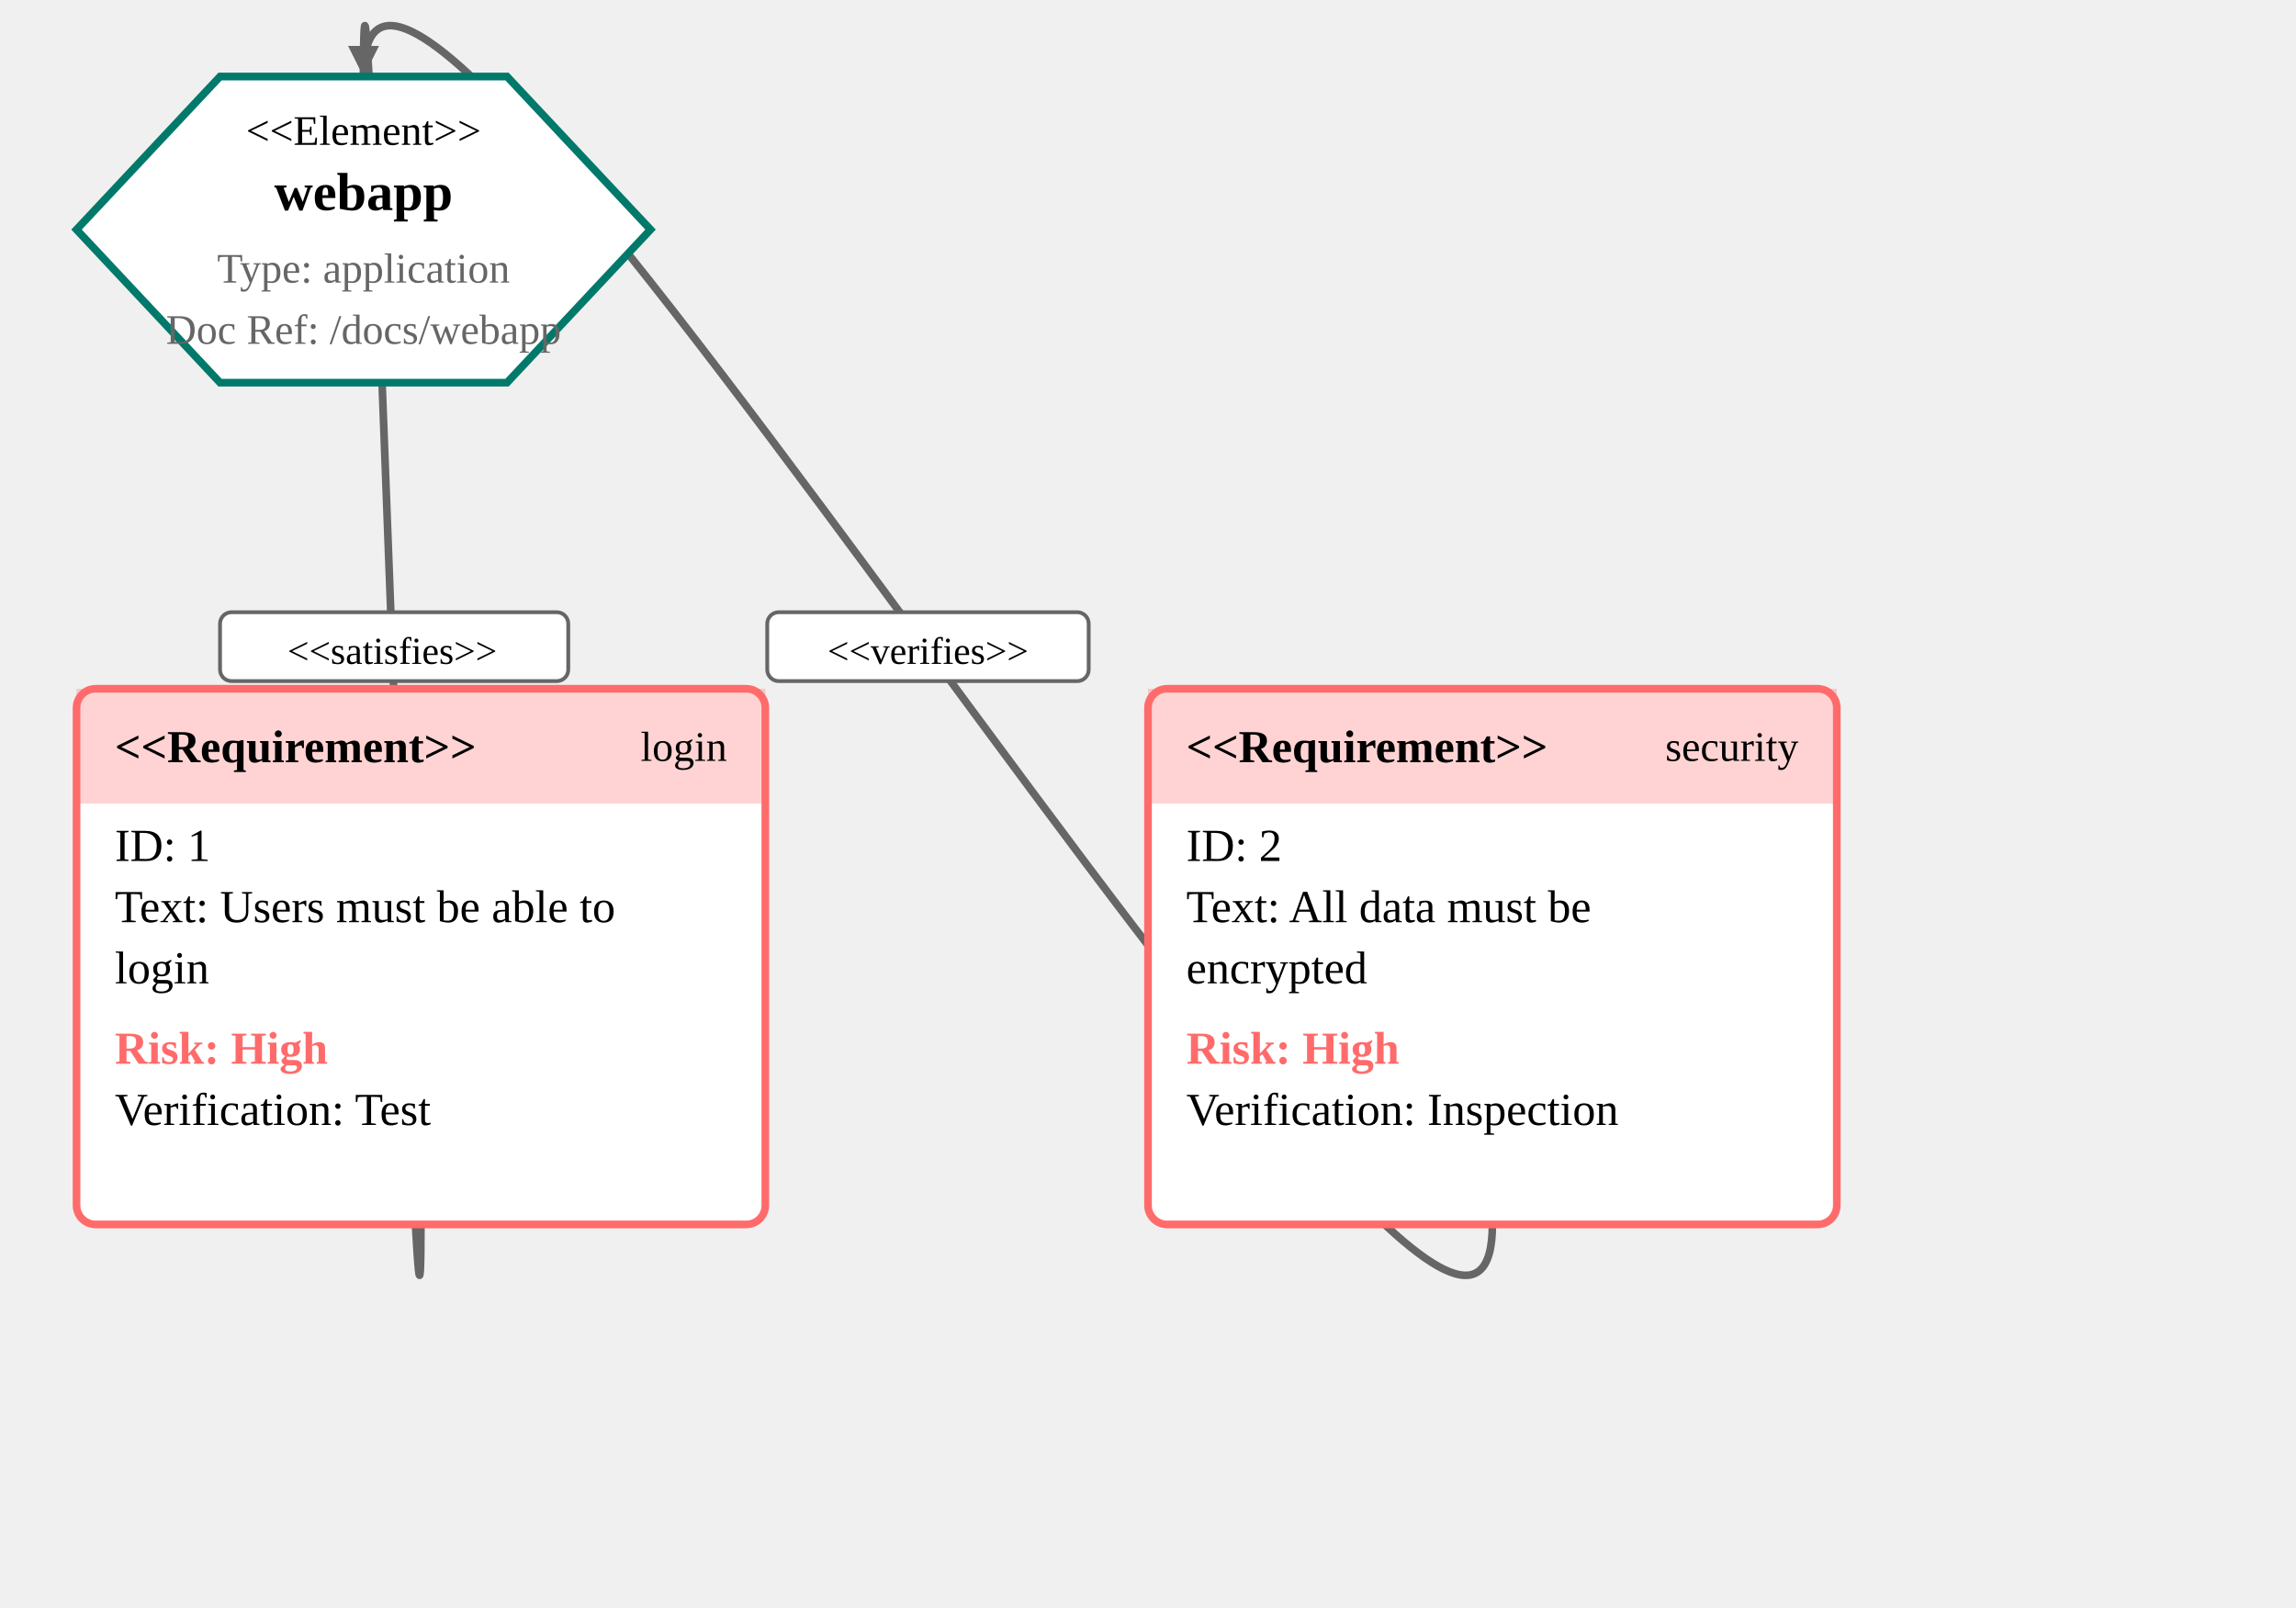
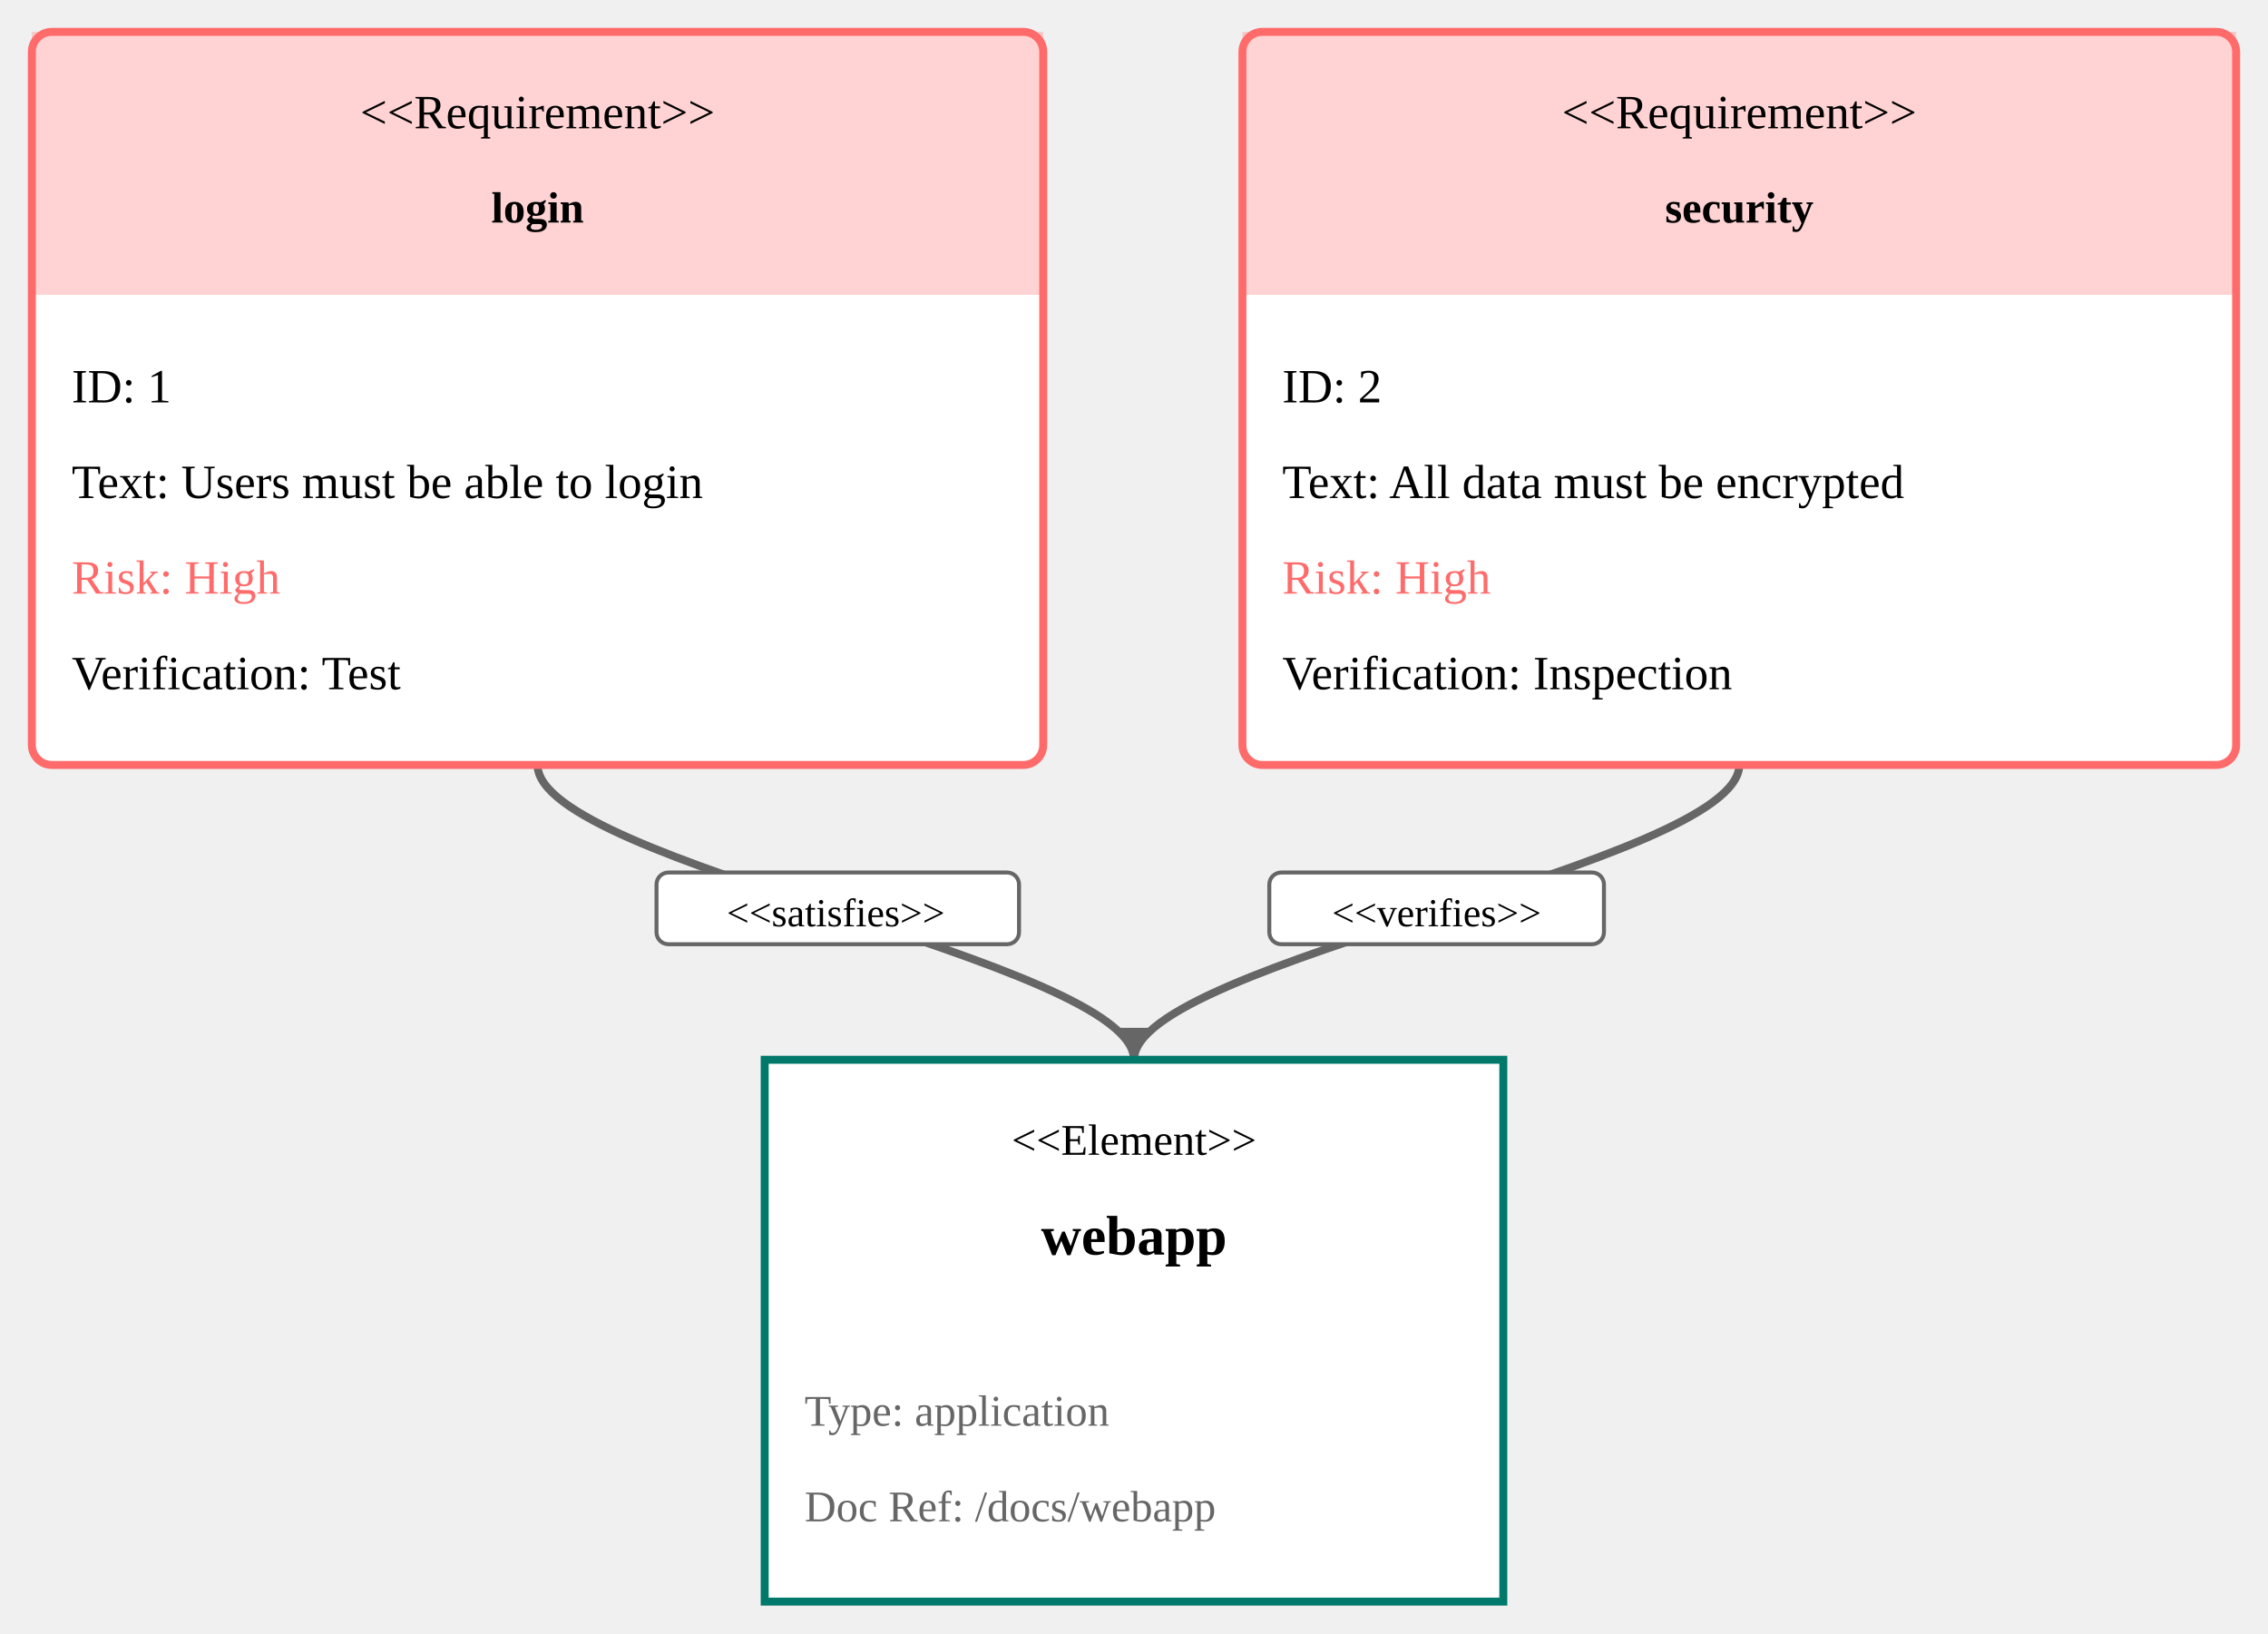
- <svg xmlns="http://www.w3.org/2000/svg" width="600.0" height="420.0" viewBox="0 0 600 420" version="1.2" baseProfile="tiny">
+ <svg xmlns="http://www.w3.org/2000/svg" width="569.312" height="410.0" viewBox="0 0 569.312 410" version="1.2" baseProfile="tiny">
  <g id="relationship-login-webapp">
-     <path fill="none" stroke="#666" stroke-width="2" d="M 110.0 320.0 C 110.0 420.0, 95.0 -80.0, 95.0 20.0" />
-     <polygon fill="#666" points="95.0,20.0 91.0,12.0 99.0,12.0" />
-     <rect fill="#fff" stroke="#666" stroke-width="1" x="57.5" y="160.0" width="91.0" height="18.0" rx="3.0" />
-     <text fill="#000" x="102.5" y="173.5" text-anchor="middle" font-size="10.0">&lt;&lt;satisfies&gt;&gt;</text>
+     <path fill="none" stroke="#666" stroke-width="2" d="M 134.936 192.0 C 134.936 216.667, 284.656 241.333, 284.656 266.0" />
+     <polygon fill="#666" points="284.656,266.0 280.656,258.0 288.656,258.0" />
+     <rect fill="#fff" stroke="#666" stroke-width="1" x="164.796" y="219.0" width="91.0" height="18.0" rx="3.0" />
+     <text fill="#000" x="209.796" y="232.5" text-anchor="middle" font-size="10.0">&lt;&lt;satisfies&gt;&gt;</text>
  </g>
  <g id="relationship-security-webapp">
-     <path fill="none" stroke="#666" stroke-width="2" d="M 390.0 320.0 C 390.0 420.0, 95.0 -80.0, 95.0 20.0" />
-     <polygon fill="#666" points="95.0,20.0 91.0,12.0 99.0,12.0" />
-     <rect fill="#fff" stroke="#666" stroke-width="1" x="200.5" y="160.0" width="84.0" height="18.0" rx="3.0" />
-     <text fill="#000" x="242.5" y="173.5" text-anchor="middle" font-size="10.0">&lt;&lt;verifies&gt;&gt;</text>
+     <path fill="none" stroke="#666" stroke-width="2" d="M 436.592 192.0 C 436.592 216.667, 284.656 241.333, 284.656 266.0" />
+     <polygon fill="#666" points="284.656,266.0 280.656,258.0 288.656,258.0" />
+     <rect fill="#fff" stroke="#666" stroke-width="1" x="318.624" y="219.0" width="84.0" height="18.0" rx="3.0" />
+     <text fill="#000" x="360.624" y="232.5" text-anchor="middle" font-size="10.0">&lt;&lt;verifies&gt;&gt;</text>
  </g>
  <g id="requirement-login">
-     <rect fill="#ffffff" stroke="#ff6b6b" stroke-width="2" x="20.0" y="180.0" width="180.0" height="140.0" rx="5.0" ry="5.0" />
+     <rect fill="#ffffff" stroke="#ff6b6b" stroke-width="2" x="8.0" y="8.0" width="253.872" height="184.0" rx="5.0" ry="5.0" />
    <g>
-       <rect fill="#ff6b6b" fill-opacity="0.3" stroke-opacity="0.3" x="20.0" y="180.0" width="180.0" height="30.0" />
-       <text fill="#000" x="30.0" y="199.2" font-size="12.0" font-weight="bold">&lt;&lt;Requirement&gt;&gt;</text>
-       <text fill="#000" x="190.0" y="198.85" text-anchor="end" font-size="11.0">login</text>
+       <rect fill="#ff6b6b" fill-opacity="0.3" stroke-opacity="0.3" x="8.0" y="8.0" width="253.872" height="66.0" />
+       <text fill="#000" x="134.936" y="32.2" text-anchor="middle" font-size="12.0">&lt;&lt;Requirement&gt;&gt;</text>
+       <text fill="#000" x="134.936" y="55.85" text-anchor="middle" font-size="11.0" font-weight="bold">login</text>
    </g>
-     <text fill="#000" x="30.0" y="225.0" font-size="12.0">ID: 1</text>
-     <text fill="#000" x="30.0" y="241.0" font-size="12.0">Text: Users must be able to</text>
-     <text fill="#000" x="30.0" y="257.0" font-size="12.0">login</text>
-     <text fill="#ff6b6b" x="30.0" y="278.0" font-size="12.0" font-weight="bold">Risk: High</text>
-     <text fill="#000" x="30.0" y="294.0" font-size="12.0">Verification: Test</text>
+     <text fill="#000" x="18.0" y="101.0" font-size="12.0">ID: 1</text>
+     <text fill="#000" x="18.0" y="125.0" font-size="12.0">Text: Users must be able to login</text>
+     <text fill="#ff6b6b" x="18.0" y="149.0" font-size="12.0">Risk: High</text>
+     <text fill="#000" x="18.0" y="173.0" font-size="12.0">Verification: Test</text>
  </g>
  <g id="requirement-security">
-     <rect fill="#ffffff" stroke="#ff6b6b" stroke-width="2" x="300.0" y="180.0" width="180.0" height="140.0" rx="5.0" ry="5.0" />
+     <rect fill="#ffffff" stroke="#ff6b6b" stroke-width="2" x="311.872" y="8.0" width="249.44" height="184.0" rx="5.0" ry="5.0" />
    <g>
-       <rect fill="#ff6b6b" fill-opacity="0.3" stroke-opacity="0.3" x="300.0" y="180.0" width="180.0" height="30.0" />
-       <text fill="#000" x="310.0" y="199.2" font-size="12.0" font-weight="bold">&lt;&lt;Requirement&gt;&gt;</text>
-       <text fill="#000" x="470.0" y="198.85" text-anchor="end" font-size="11.0">security</text>
+       <rect fill="#ff6b6b" fill-opacity="0.3" stroke-opacity="0.3" x="311.872" y="8.0" width="249.44" height="66.0" />
+       <text fill="#000" x="436.592" y="32.2" text-anchor="middle" font-size="12.0">&lt;&lt;Requirement&gt;&gt;</text>
+       <text fill="#000" x="436.592" y="55.85" text-anchor="middle" font-size="11.0" font-weight="bold">security</text>
    </g>
-     <text fill="#000" x="310.0" y="225.0" font-size="12.0">ID: 2</text>
-     <text fill="#000" x="310.0" y="241.0" font-size="12.0">Text: All data must be</text>
-     <text fill="#000" x="310.0" y="257.0" font-size="12.0">encrypted</text>
-     <text fill="#ff6b6b" x="310.0" y="278.0" font-size="12.0" font-weight="bold">Risk: High</text>
-     <text fill="#000" x="310.0" y="294.0" font-size="12.0">Verification: Inspection</text>
+     <text fill="#000" x="321.872" y="101.0" font-size="12.0">ID: 2</text>
+     <text fill="#000" x="321.872" y="125.0" font-size="12.0">Text: All data must be encrypted</text>
+     <text fill="#ff6b6b" x="321.872" y="149.0" font-size="12.0">Risk: High</text>
+     <text fill="#000" x="321.872" y="173.0" font-size="12.0">Verification: Inspection</text>
  </g>
  <g id="element-webapp">
-     <polygon fill="#ffffff" stroke="#00796b" stroke-width="2" points="20.0,60.0 57.5,20.0 132.5,20.0 170.0,60.0 132.5,100.0 57.5,100.0" />
-     <text fill="#000" x="95.0" y="37.85" text-anchor="middle" font-size="11.0">&lt;&lt;Element&gt;&gt;</text>
-     <text fill="#000" x="95.0" y="54.9" text-anchor="middle" font-size="14.0" font-weight="bold">webapp</text>
-     <text fill="#666" x="95.0" y="73.85" text-anchor="middle" font-size="11.0">Type: application</text>
-     <text fill="#666" x="95.0" y="89.85" text-anchor="middle" font-size="11.0">Doc Ref: /docs/webapp</text>
+     <polygon fill="#ffffff" stroke="#00796b" stroke-width="2" points="191.952,266 377.36,266 377.36,402 191.952,402" />
+     <text fill="#000" x="284.656" y="289.85" text-anchor="middle" font-size="11.0">&lt;&lt;Element&gt;&gt;</text>
+     <text fill="#000" x="284.656" y="314.9" text-anchor="middle" font-size="14.0" font-weight="bold">webapp</text>
+     <text fill="#666" x="201.952" y="357.85" font-size="11.0">Type: application</text>
+     <text fill="#666" x="201.952" y="381.85" font-size="11.0">Doc Ref: /docs/webapp</text>
  </g>
</svg>
